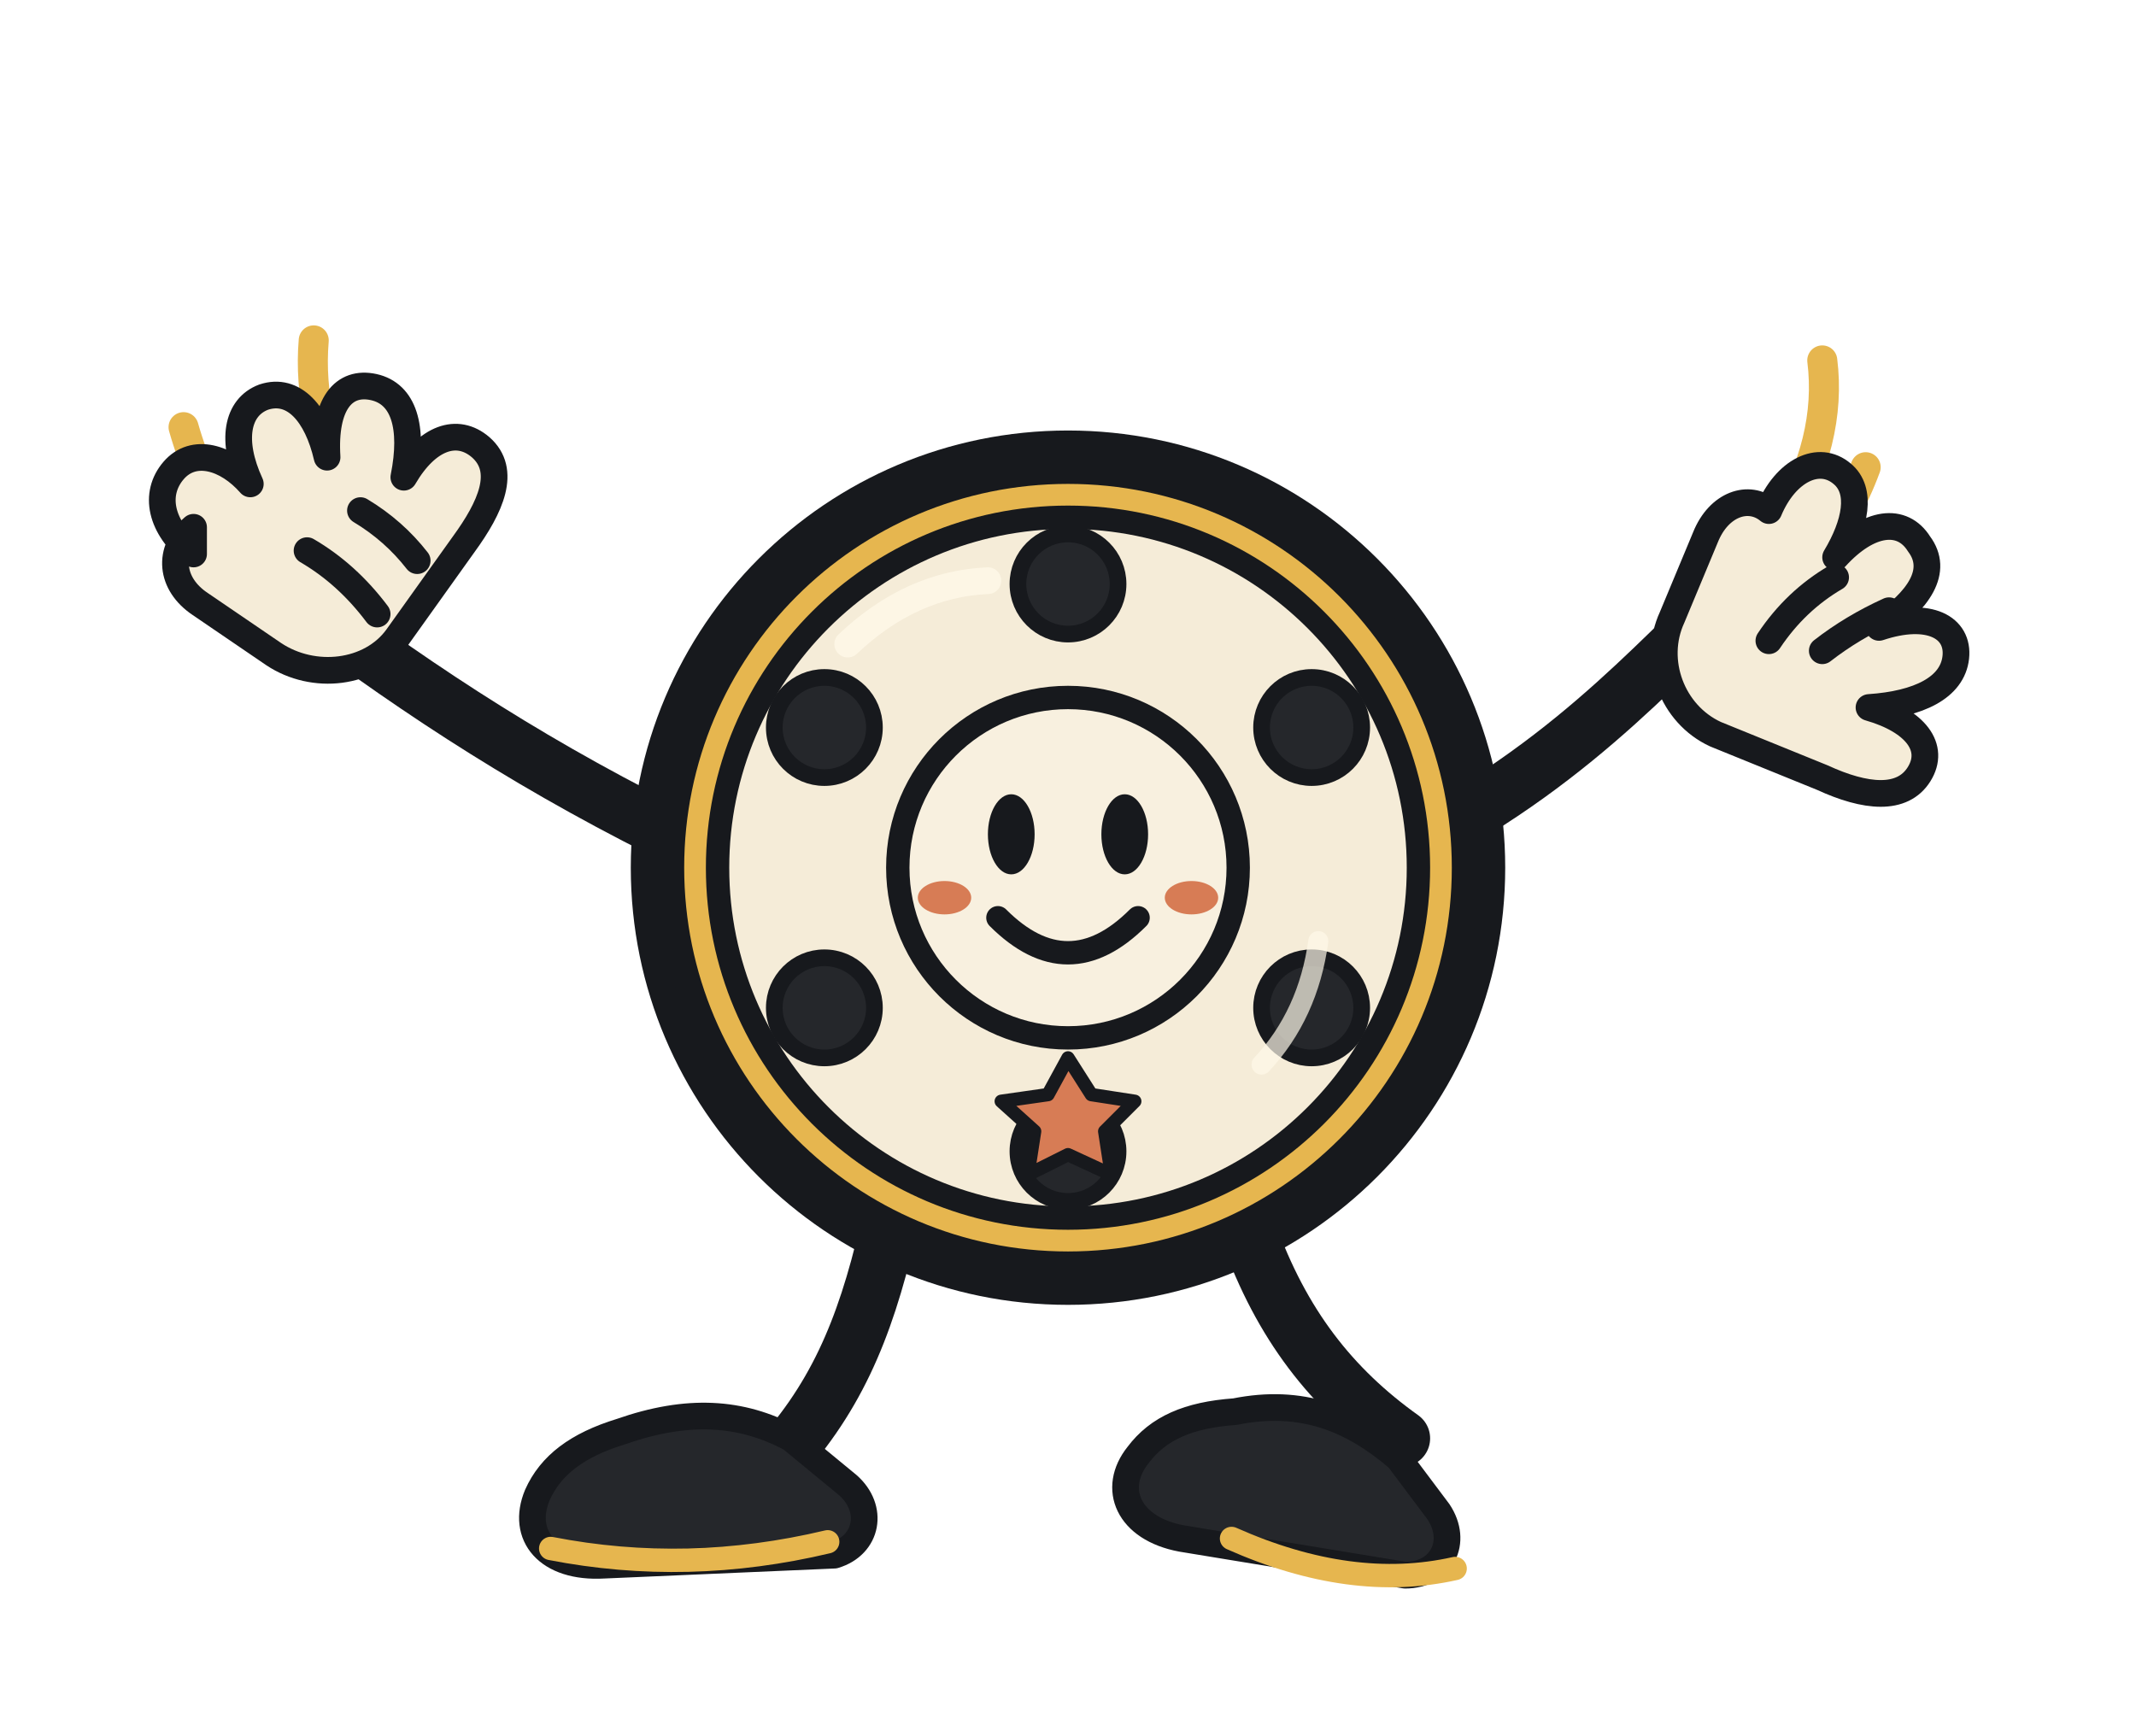
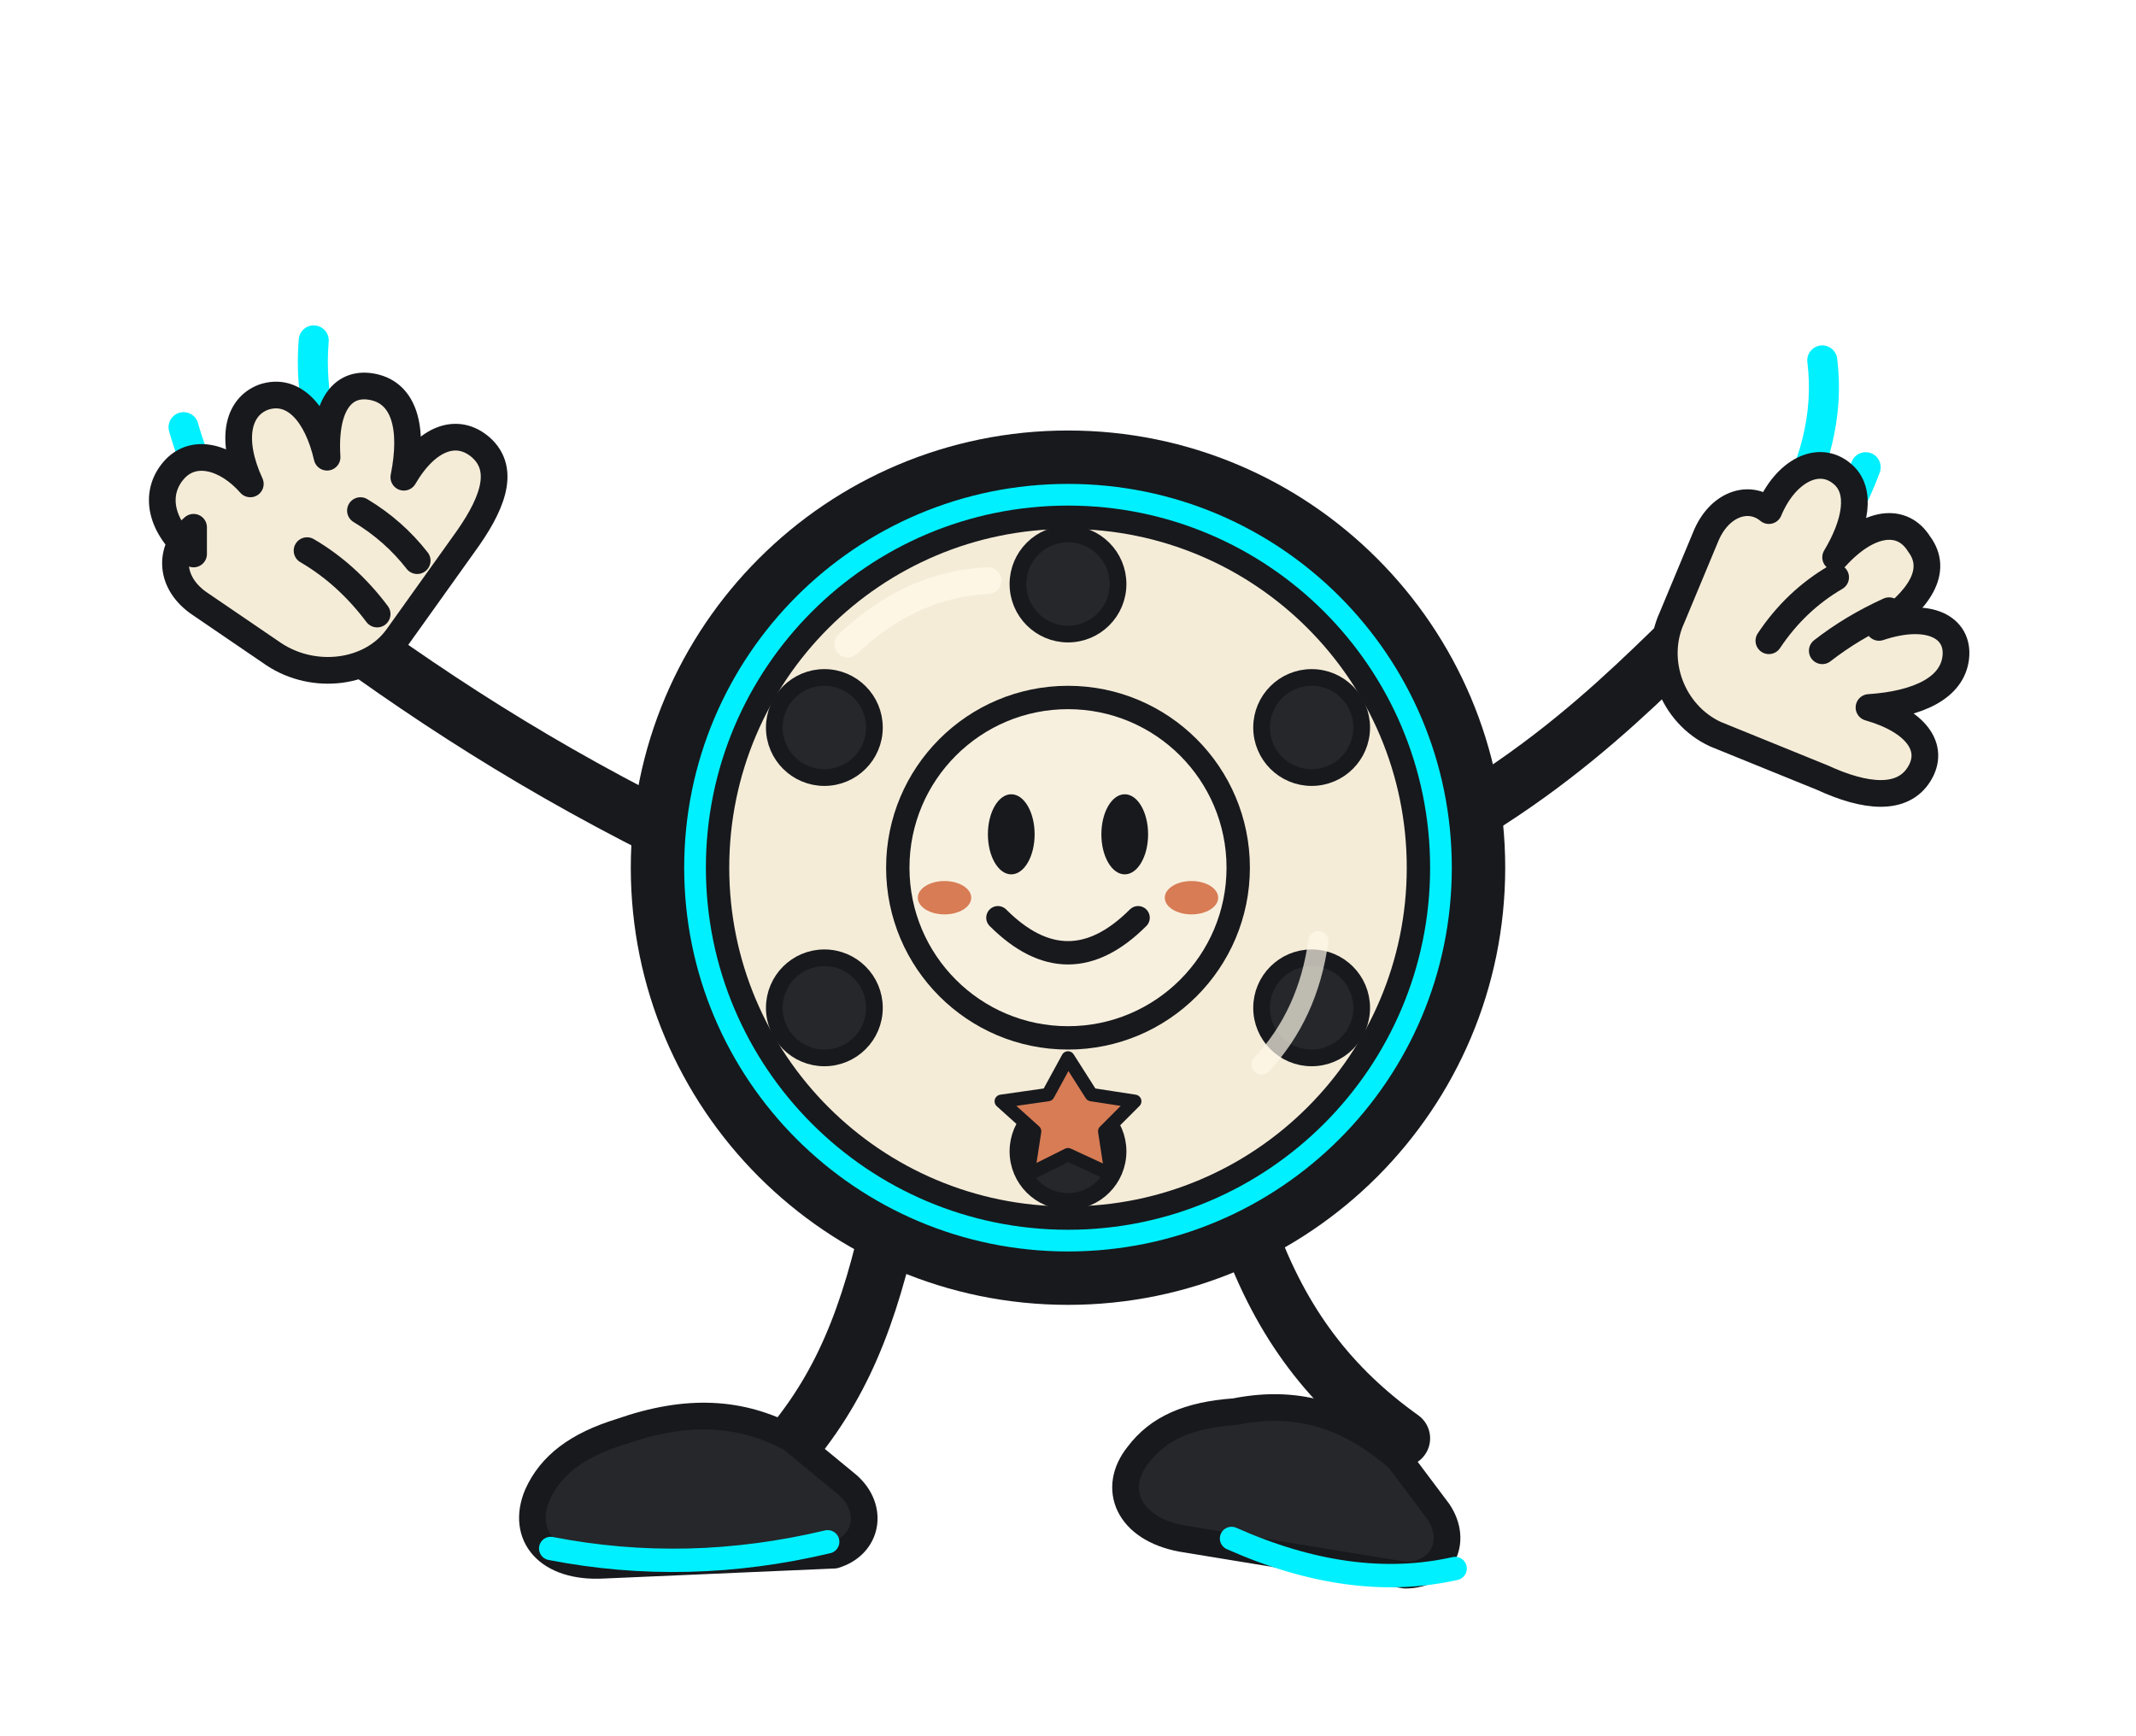
<svg xmlns="http://www.w3.org/2000/svg" width="640" height="520" viewBox="0 0 640 520">
  <defs>
    <style>
      .ink { stroke:#17191d; stroke-linecap:round; stroke-linejoin:round; }
      .cream { fill:#f5ecd8; }
-       .gold { fill:#e6b64f; }
+       .gold { fill:#00F0FF; }
    </style>
  </defs>
-   <g fill="none" stroke="#e6b64f" stroke-width="9" stroke-linecap="round">
+   <g fill="none" stroke="#00F0FF" stroke-width="9" stroke-linecap="round">
    <path d="M92 182q-28-22-37-54" />
    <path d="M105 151q-13-25-11-49" />
    <path d="M519 189q29-19 40-49" />
    <path d="M534 157q15-25 12-49" />
  </g>
  <path d="M216 257C169 235 133 212 99 187" fill="none" class="ink" stroke-width="17" />
  <path d="M424 253C475 226 499 195 527 170" fill="none" class="ink" stroke-width="17" />
  <g class="ink" stroke-width="8">
    <path d="M58 166c-10-8-12-18-6-25 6-7 16-4 23 4-6-13-4-23 4-26 9-3 16 5 19 18-1-16 5-23 14-21 9 2 12 12 9 27 7-12 16-15 23-9 8 7 3 18-5 29l-20 28c-8 11-25 13-37 5l-22-15c-9-6-10-16-2-23z" fill="#f5ecd8" />
    <path d="M92 165q12 7 21 19" fill="none" />
    <path d="M108 153q10 6 17 15" fill="none" />
  </g>
  <g class="ink" stroke-width="8">
    <path d="M530 153c5-12 15-17 22-11 6 5 4 15-2 25 10-11 20-12 25-4 6 8 0 17-12 25 15-5 24 0 23 9-1 9-11 14-26 15 14 4 20 12 15 20-5 8-16 7-29 1l-32-13c-13-6-19-22-13-35l10-24c4-10 13-13 19-8z" fill="#f5ecd8" />
    <path d="M550 173q-12 7-20 19" fill="none" />
    <path d="M566 183q-11 5-20 12" fill="none" />
  </g>
  <path d="M266 369c-7 30-16 51-35 71" fill="none" class="ink" stroke-width="17" />
  <path d="M374 369c10 28 25 47 46 62" fill="none" class="ink" stroke-width="17" />
  <g class="ink" stroke-width="8">
    <path d="M186 429c20-7 36-6 51 2l17 14c8 7 6 18-4 21l-69 3c-17 1-25-9-20-21 4-9 12-15 25-19z" fill="#25272b" />
    <path d="M370 423c20-4 35 2 49 14l12 16c6 9 1 19-10 19l-67-11c-16-3-21-15-13-25 6-8 15-12 29-13z" fill="#25272b" />
-     <path d="M165 464q41 8 83-2" fill="none" stroke="#e6b64f" stroke-width="7" />
-     <path d="M369 461q36 16 67 9" fill="none" stroke="#e6b64f" stroke-width="7" />
+     <path d="M165 464q41 8 83-2" fill="none" stroke="#00F0FF" stroke-width="7" />
+     <path d="M369 461q36 16 67 9" fill="none" stroke="#00F0FF" stroke-width="7" />
  </g>
  <circle cx="320" cy="260" r="131" fill="#17191d" />
-   <circle cx="320" cy="260" r="119" fill="#e6b64f" class="ink" stroke-width="8" />
+   <circle cx="320" cy="260" r="119" fill="#00F0FF" class="ink" stroke-width="8" />
  <circle cx="320" cy="260" r="105" fill="#f5ecd8" class="ink" stroke-width="7" />
  <g fill="#25272b" stroke="#17191d" stroke-width="5">
    <circle cx="320" cy="175" r="15" />
    <circle cx="393" cy="218" r="15" />
    <circle cx="393" cy="302" r="15" />
    <circle cx="320" cy="345" r="15" />
    <circle cx="247" cy="302" r="15" />
    <circle cx="247" cy="218" r="15" />
  </g>
  <circle cx="320" cy="260" r="51" fill="#f8f0df" class="ink" stroke-width="7" />
  <ellipse cx="303" cy="250" rx="7" ry="12" fill="#17191d" />
  <ellipse cx="337" cy="250" rx="7" ry="12" fill="#17191d" />
  <path d="M299 275q21 21 42 0" fill="none" class="ink" stroke-width="7" />
  <g fill="#d77c55">
    <ellipse cx="283" cy="269" rx="8" ry="5" />
    <ellipse cx="357" cy="269" rx="8" ry="5" />
  </g>
  <path d="m320 317 7 11 13 2-9 9 2 13-13-6-12 6 2-13-10-9 14-2z" fill="#d77c55" class="ink" stroke-width="4" />
  <path d="M254 193q19-18 42-19" fill="none" stroke="#fff9e9" stroke-width="8" stroke-linecap="round" opacity=".8" />
  <path d="M395 282q-3 22-17 37" fill="none" stroke="#fff9e9" stroke-width="6" stroke-linecap="round" opacity=".7" />
</svg>
